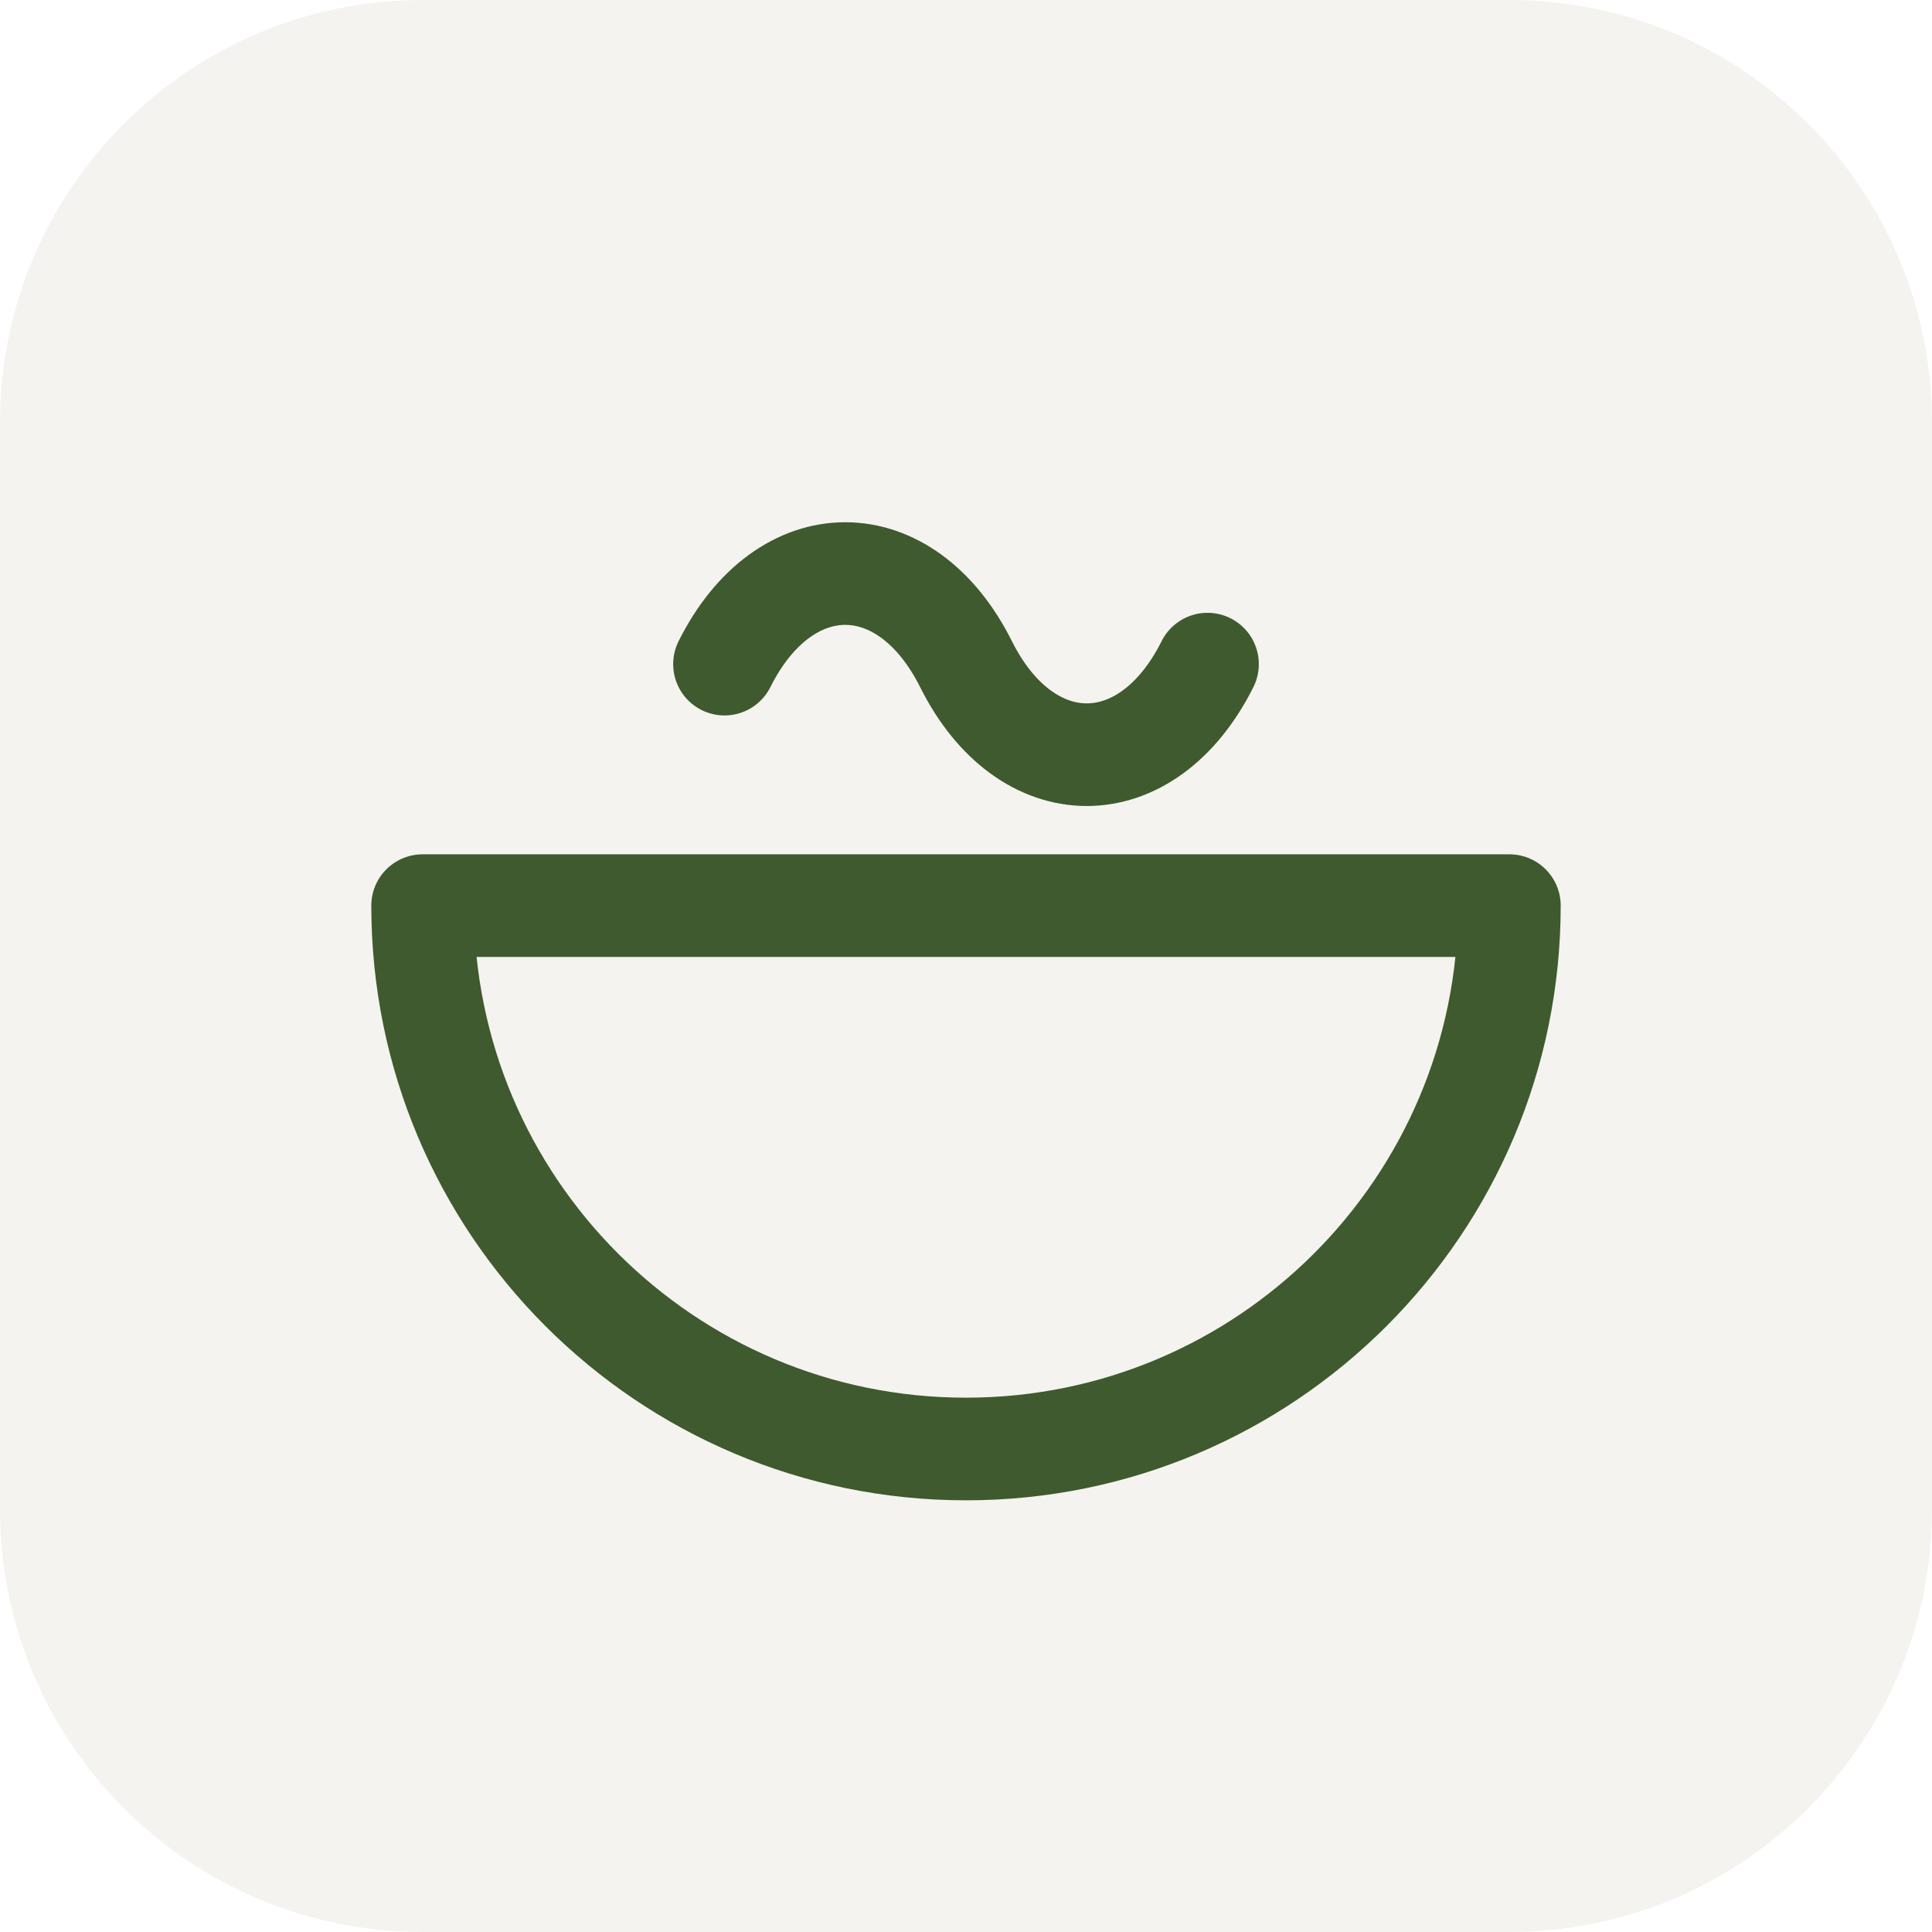
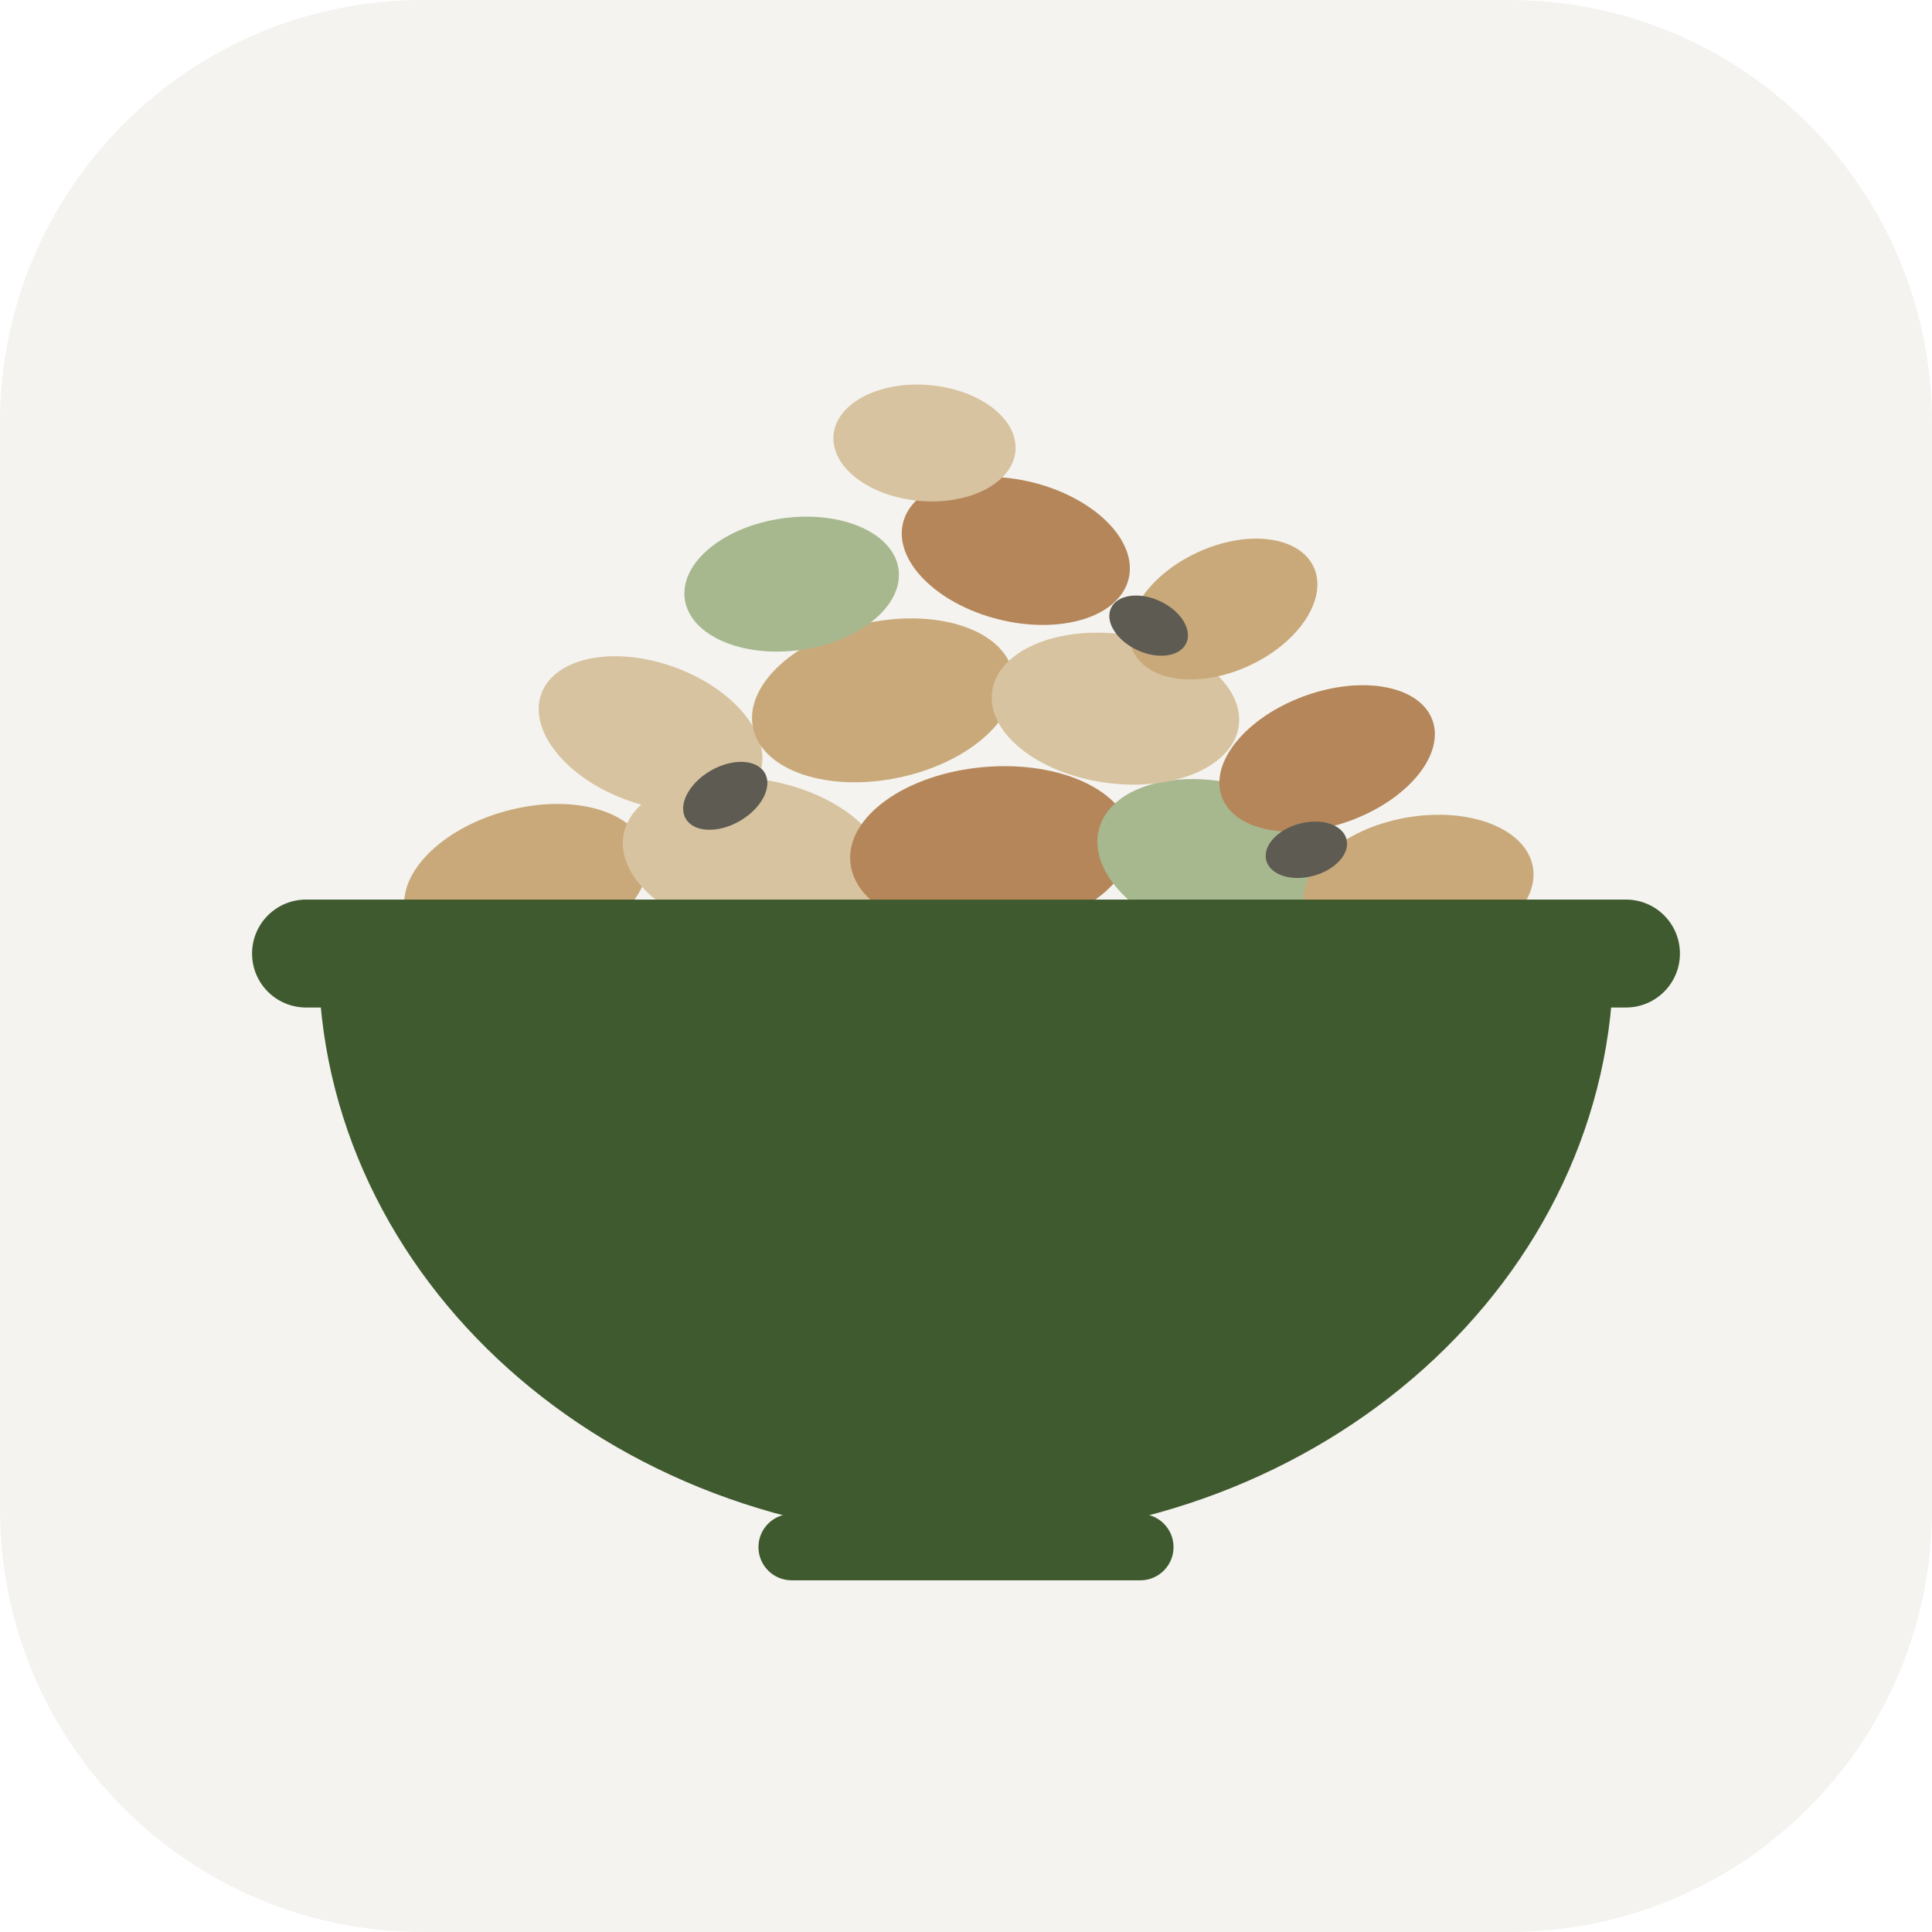
<svg xmlns="http://www.w3.org/2000/svg" viewBox="0 0 512 512">
  <rect width="512" height="512" rx="112" fill="#F4F3EF" />
-   <g transform="translate(64 64) scale(16)" fill="none" stroke="#3F5A2E" stroke-width="1.7" stroke-linecap="round" stroke-linejoin="round">
-     <path d="M3 11h18a9 9 0 0 1-18 0z" />
-     <path d="M8 7c1-2 3-2 4 0s3 2 4 0" />
+   <g transform="translate(-25.6 -43.2) scale(1.1)">
+     <g>
+       <ellipse cx="150" cy="252" rx="30" ry="18" transform="rotate(-15 150 252)" fill="#C9A97A" />
+       <ellipse cx="205" cy="246" rx="32" ry="19" transform="rotate(10 205 246)" fill="#D8C3A0" />
+       <ellipse cx="262" cy="244" rx="34" ry="20" transform="rotate(-5 262 244)" fill="#B5865A" />
+       <ellipse cx="318" cy="247" rx="31" ry="19" transform="rotate(15 318 247)" fill="#A7B88F" />
+       <ellipse cx="365" cy="253" rx="28" ry="17" transform="rotate(-10 365 253)" fill="#C9A97A" />
+       <ellipse cx="180" cy="216" rx="28" ry="17" transform="rotate(20 180 216)" fill="#D8C3A0" />
+       <ellipse cx="236" cy="208" rx="32" ry="19" transform="rotate(-12 236 208)" fill="#C9A97A" />
+       <ellipse cx="292" cy="210" rx="30" ry="18" transform="rotate(8 292 210)" fill="#D8C3A0" />
+       <ellipse cx="343" cy="222" rx="27" ry="16" transform="rotate(-20 343 222)" fill="#B5865A" />
+       <ellipse cx="214" cy="180" rx="26" ry="16" transform="rotate(-8 214 180)" fill="#A7B88F" />
+       <ellipse cx="268" cy="172" rx="28" ry="17" transform="rotate(14 268 172)" fill="#B5865A" />
+       <ellipse cx="318" cy="186" rx="24" ry="15" transform="rotate(-25 318 186)" fill="#C9A97A" />
+       <ellipse cx="246" cy="146" rx="22" ry="14" transform="rotate(5 246 146)" fill="#D8C3A0" />
+       <ellipse cx="198" cy="231" rx="11" ry="7" transform="rotate(-30 198 231)" fill="#5E5B52" />
+       <ellipse cx="300" cy="190" rx="10" ry="6.5" transform="rotate(25 300 190)" fill="#5E5B52" />
+       <ellipse cx="338" cy="244" rx="10" ry="6.5" transform="rotate(-15 338 244)" fill="#5E5B52" />
+     </g>
+     <g fill="#3F5A2E">
+       <rect x="84" y="256" width="344" height="26" rx="13" />
+       <path d="M100 270h312a156 140 0 0 1-312 0z" />
+       <rect x="206" y="404" width="100" height="16" rx="8" />
+     </g>
  </g>
</svg>
